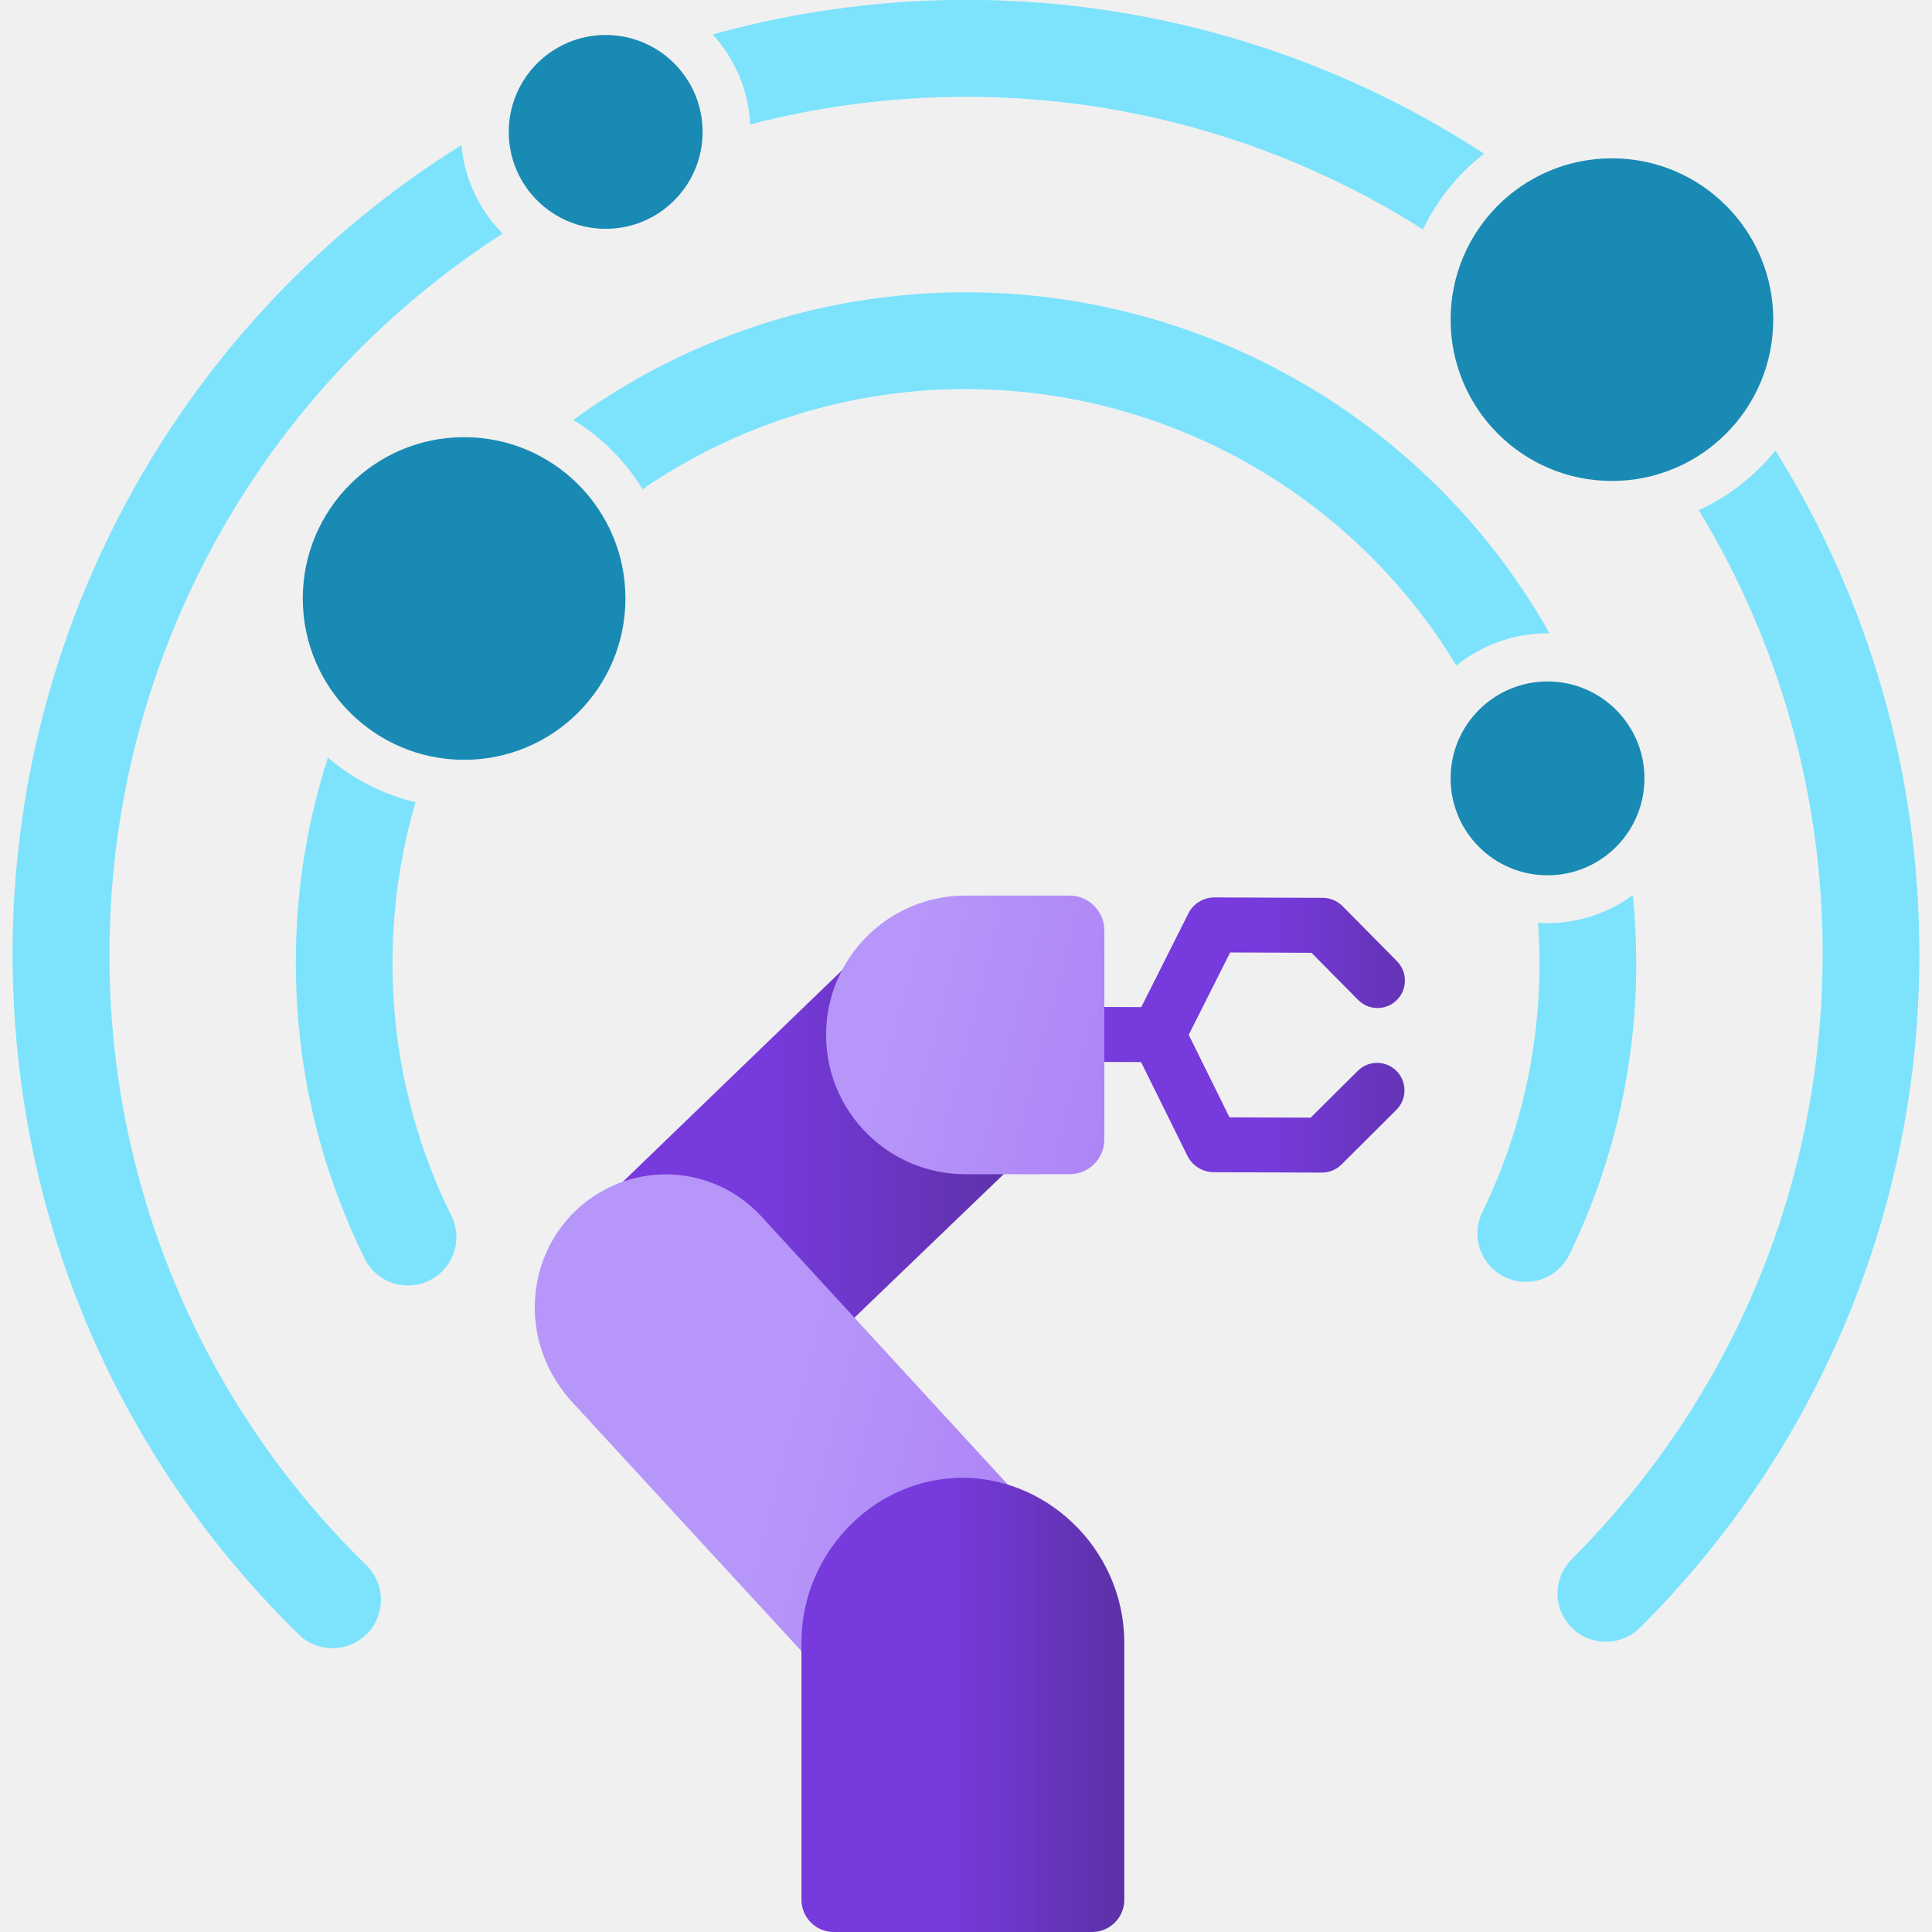
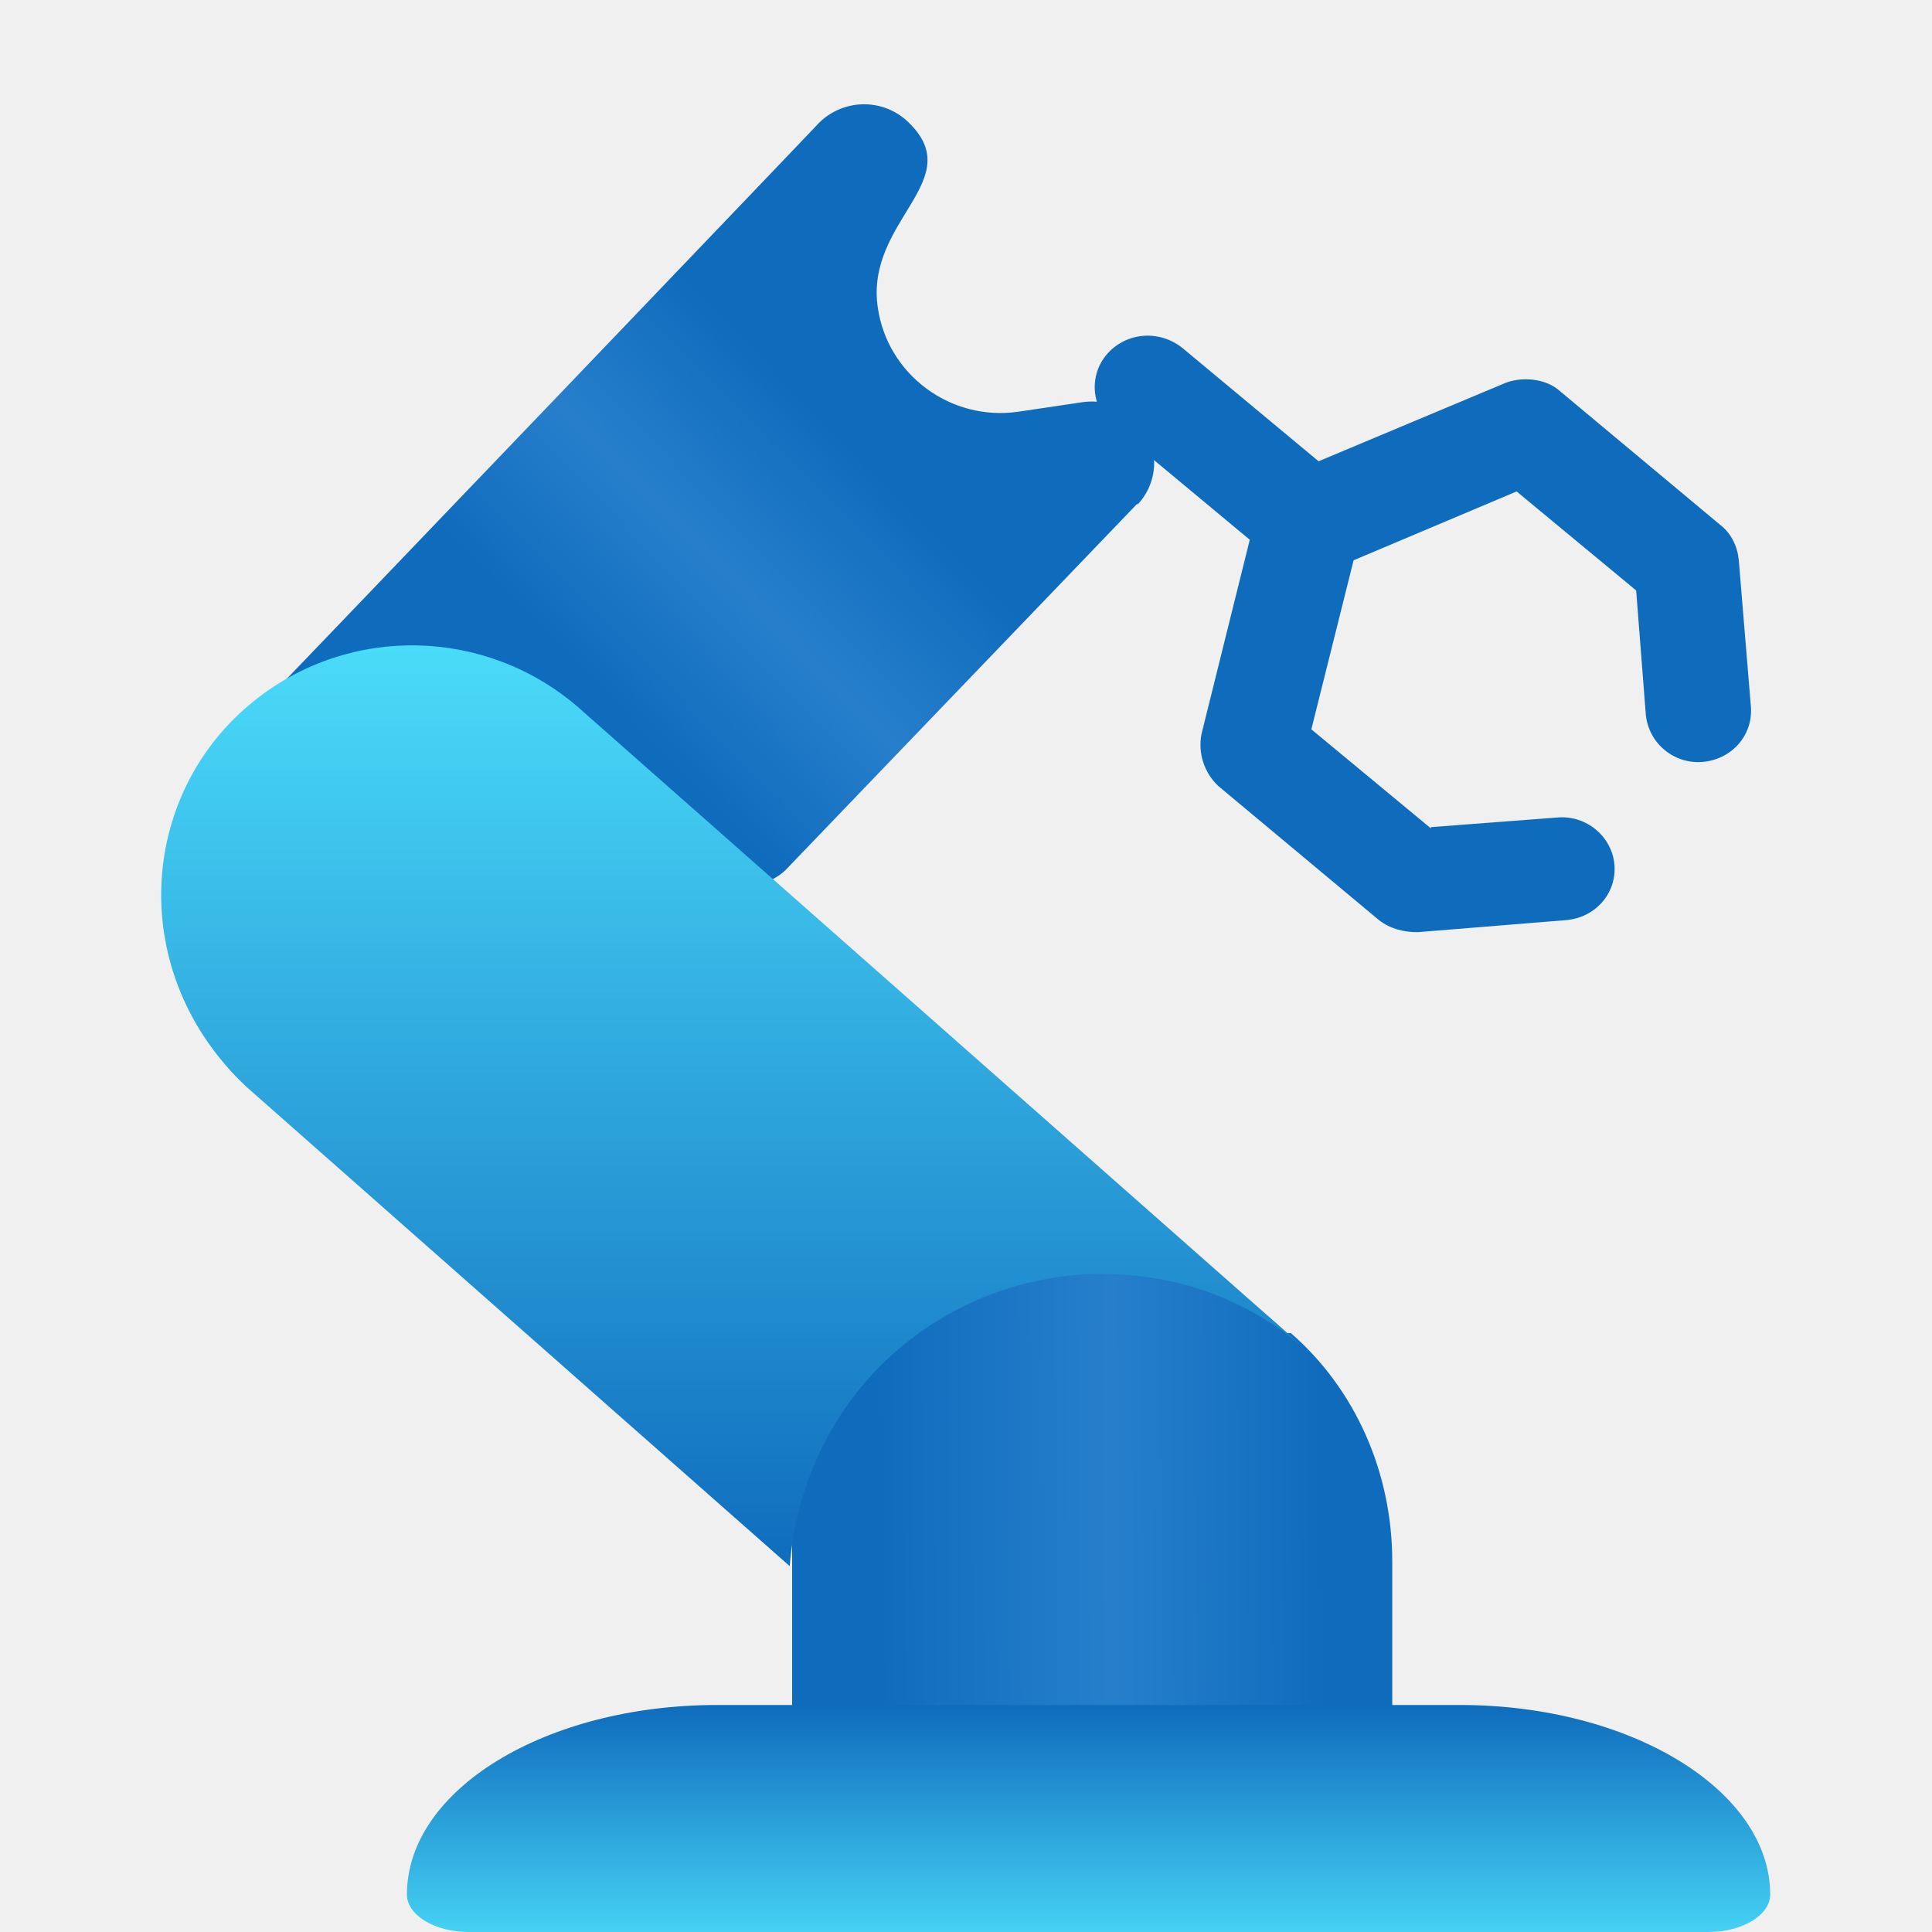
- <svg xmlns="http://www.w3.org/2000/svg" viewBox="0 0 18 18" class="msportalfx-svg-placeholder" role="presentation" focusable="false">
+ <svg xmlns="http://www.w3.org/2000/svg" xmlns:xlink="http://www.w3.org/1999/xlink" viewBox="0 0 16 16" class="msportalfx-svg-placeholder" role="presentation" focusable="false">
  <g>
    <defs>
-       <linearGradient id="dd54709b-2c37-4b3f-a194-c930d72087f6" x1="3.623" y1="10.704" x2="10.176" y2="10.704" gradientUnits="userSpaceOnUse">
-         <stop offset=".533" stop-color="#773adc" />
-         <stop offset="1" stop-color="#552f99" />
+       <linearGradient id="d56ef1f1-2f4e-4106-afae-325ab54bb35e" x1="5.81" y1="-1679.48" x2="12.22" y2="-1679.44" gradientTransform="matrix(1 0 0 -1 0 -1667)" gradientUnits="userSpaceOnUse">
+         <stop offset="0" stop-color="#0f6cbd" />
+         <stop offset=".23" stop-color="#0f6cbd" />
+         <stop offset=".53" stop-color="#277fcc" />
+         <stop offset=".8" stop-color="#0f6cbd" />
+         <stop offset="1" stop-color="#0f6cbd" />
      </linearGradient>
-       <linearGradient id="af75cbb8-3d61-422e-b6f9-c99d4e34e800" x1="641.363" y1="337.099" x2="644.986" y2="334.019" gradientTransform="scale(1 -1) rotate(40.151 799.68 -701.07)" gradientUnits="userSpaceOnUse">
-         <stop offset=".533" stop-color="#773adc" />
-         <stop offset="1" stop-color="#552f99" />
+       <linearGradient id="6dfdf1f9-7439-4e47-809c-ac5d90a95f64" x1="8.13" y1="-1669.64" x2="3.79" y2="-1673.91" gradientTransform="matrix(1 0 0 -1 0 -1667)" gradientUnits="userSpaceOnUse">
+         <stop offset="0" stop-color="#0f6cbd" />
+         <stop offset=".25" stop-color="#0f6cbd" />
+         <stop offset=".49" stop-color="#277fcc" />
+         <stop offset=".72" stop-color="#0f6cbd" />
+         <stop offset="1" stop-color="#0f6cbd" />
      </linearGradient>
-       <linearGradient id="9a84a616-bb65-42b0-b110-1ce7aecba143" x1="3.908" y1="10.713" x2="11.441" y2="12.663" gradientUnits="userSpaceOnUse">
-         <stop offset=".506" stop-color="#b796f9" />
-         <stop offset="1" stop-color="#a67af4" />
+       <linearGradient id="e840f5e4-58e4-459d-a0d0-b15104bd8c82" x1="9.02" y1="-1681.12" x2="9.02" y2="-1683.37" gradientTransform="matrix(1 0 0 -1 0 -1667)" gradientUnits="userSpaceOnUse">
+         <stop offset="0" stop-color="#0f6cbd" />
+         <stop offset="1" stop-color="#50e6ff" />
      </linearGradient>
-       <linearGradient id="4d6cdd75-94be-487b-a64c-9a12b40fea54" x1="6.422" y1="15.884" x2="10.897" y2="15.884" gradientUnits="userSpaceOnUse">
-         <stop offset=".533" stop-color="#773adc" />
-         <stop offset="1" stop-color="#552f99" />
+       <linearGradient id="7814e9cb-67cc-40ea-9984-c56b64ba05ca" x1="6.09" y1="-1671.61" x2="6.09" y2="-1679.96" gradientTransform="matrix(1 0 0 -1 0 -1667)" gradientUnits="userSpaceOnUse">
+         <stop offset="0" stop-color="#50e6ff" />
+         <stop offset="1" stop-color="#0f6cbd" />
      </linearGradient>
+       <linearGradient id="3b8f1108-2754-4607-afd9-a6ec1fb3a7f2" x1="9.02" y1="-1666.16" x2="9.02" y2="-1672.02" xlink:href="#a" />
    </defs>
-     <path d="m7.689 12.537 1.776-1.707a.303.303 0 0 0-.236-.518l-.318.029a.603.603 0 0 1-.654-.546c-.04-.435.482-.607.188-.914a.301.301 0 0 0-.425-.01l-2.774 2.677a.303.303 0 0 0-.009.426.3.3 0 0 0 .424.01.608.608 0 0 1 .774-.057l.867.635a.3.3 0 0 0 .386-.026Z" fill="url(#dd54709b-2c37-4b3f-a194-c930d72087f6)" />
-     <path d="m12.212 10.412.438-.435c.1-.1.262-.099.361.001.099.1.099.262-.001.362l-.512.51a.26.26 0 0 1-.181.075l-1.021-.004a.279.279 0 0 1-.228-.142l-.437-.884-.863-.003a.254.254 0 0 1-.254-.257c0-.141.115-.256.256-.255l.863.003.443-.881a.273.273 0 0 1 .229-.141l1.021.004a.26.26 0 0 1 .181.076l.508.514c.099.1.099.262-.001.362-.1.1-.262.099-.361-.001l-.434-.439-.758-.003-.386.767.38.769.758.003Z" fill="url(#af75cbb8-3d61-422e-b6f9-c99d4e34e800)" />
-     <path d="M7.084 11.323a1.208 1.208 0 0 0-1.552-.178c-.609.402-.754 1.284-.222 1.895l2.398 2.605c.153-.863.9-1.363 1.643-1.292.365.035.7.2.948.468l-3.214-3.497Zm1.91-.383h.971a.324.324 0 0 0 .324-.324V8.669a.325.325 0 0 0-.323-.325h-.971a1.298 1.298 0 0 0-.001 2.596Z" fill="url(#9a84a616-bb65-42b0-b110-1ce7aecba143)" />
-     <path d="M8.896 13.77c-.775.038-1.42.702-1.429 1.519v2.41c0 .166.135.301.301.301h2.406a.301.301 0 0 0 .301-.301v-2.41c-.011-.875-.751-1.56-1.579-1.519Z" fill="url(#4d6cdd75-94be-487b-a64c-9a12b40fea54)" />
-     <path d="M15.244 8.966c0-.212-.011-.421-.031-.627a1.342 1.342 0 0 1-.796.262c-.03 0-.059-.003-.088-.004a5.293 5.293 0 0 1-.524 2.709.451.451 0 0 0 .81.396c.418-.856.63-1.777.63-2.736Zm-11.587 0c0-.518.076-1.018.214-1.492a1.956 1.956 0 0 1-.816-.416 6.21 6.21 0 0 0-.299 1.908c0 .959.212 1.88.63 2.736a.451.451 0 1 0 .809-.396 5.294 5.294 0 0 1-.538-2.341ZM9 .902c1.564 0 3.024.454 4.257 1.235.133-.277.329-.518.57-.705A8.83 8.83 0 0 0 6.64.321c.204.224.333.516.349.838A7.985 7.985 0 0 1 9 .902Zm5.437 4.999A6.248 6.248 0 0 0 9 2.723c-1.366 0-2.63.442-3.659 1.189.263.161.485.383.646.646A5.314 5.314 0 0 1 9 3.625a5.345 5.345 0 0 1 4.569 2.576c.232-.188.527-.3.848-.3h.02ZM.117 8.883c0 2.406.946 4.659 2.665 6.344a.45.45 0 0 0 .632-.644 7.923 7.923 0 0 1-2.394-5.7 7.98 7.98 0 0 1 3.663-6.707 1.341 1.341 0 0 1-.384-.824A8.88 8.88 0 0 0 .117 8.883Zm16.424-4.686c-.19.237-.435.428-.714.556a7.933 7.933 0 0 1 1.154 4.13c0 2.132-.83 4.136-2.338 5.644a.45.45 0 1 0 .637.637 8.824 8.824 0 0 0 2.602-6.281 8.826 8.826 0 0 0-1.341-4.686Z" fill="#7de3fc" />
-     <path d="M4.324 4.073a1.503 1.503 0 1 0 0 3.006 1.503 1.503 0 0 0 0-3.006ZM5.642.326a.903.903 0 1 0 .002 1.806.903.903 0 0 0-.002-1.806Zm9.376 1.149a1.503 1.503 0 1 0 0 3.006 1.503 1.503 0 0 0 0-3.006Zm-.601 4.874a.903.903 0 1 0 .002 1.806.903.903 0 0 0-.002-1.806Z" fill="#198ab3" />
+     <path d="m11.85 6.85 1.05-.08c.24-.02.45.16.47.39.02.24-.16.44-.4.46l-1.23.1c-.12 0-.23-.03-.32-.1l-1.33-1.11a.469.469 0 0 1-.14-.43l.4-1.61-1.13-.94a.418.418 0 0 1-.05-.6c.16-.18.43-.2.62-.05l1.13.94 1.55-.65c.13-.05.33-.04.45.07l1.33 1.11c.09.07.14.18.15.29l.1 1.21c.02.24-.16.44-.4.46a.436.436 0 0 1-.47-.39l-.08-1.03-.99-.82-1.35.57-.35 1.4.99.82Z" fill="#0f6cbd" />
+     <path d="M10.66 11.04c-.45-.41-2.01-1.65-2.62-1.65L5.62 11.4l.94 1.35v2.27c0 .28.22.51.5.51h3.97c.28 0 .5-.22.5-.51v-2.09c0-.74-.31-1.43-.84-1.89Z" fill="url(#d56ef1f1-2f4e-4106-afae-325ab54bb35e)" />
+     <path d="M9.42 4.17 6.53 7.18c-.08.09-.19.14-.3.15a.44.44 0 0 1-.35-.08l-1.54-.99c-.42-.27-.97-.2-1.32.16-.2.2-.52.21-.73.02a.487.487 0 0 1-.02-.71c.09-.09 4.61-4.81 4.51-4.71.2-.2.52-.21.73-.02.53.49-.35.82-.24 1.55.08.55.6.94 1.16.86l.54-.08c.22-.03.43.08.53.27.1.19.07.42-.08.58Z" fill="url(#6dfdf1f9-7439-4e47-809c-ac5d90a95f64)" />
+     <path d="M12.1 14.12H5.94c-1.42 0-2.57.7-2.57 1.57 0 .17.23.31.51.31h10.27c.28 0 .51-.14.51-.31 0-.86-1.15-1.57-2.57-1.57Z" fill="url(#e840f5e4-58e4-459d-a0d0-b15104bd8c82)" />
+     <path d="M10.82 11.18c-.47-.41-1.06-.63-1.69-.63-1.28 0-2.47.95-2.59 2.42L2.04 9c-1-.94-.9-2.43.07-3.2.79-.63 1.91-.6 2.67.05l6.04 5.33s.01 0 .02.01h-.02Z" fill="url(#7814e9cb-67cc-40ea-9984-c56b64ba05ca)" />
+     <path d="M8.44 4.88 7.2 3.8c-.91-.79-.99-2.17-.18-3.07.8-.89 2.2-.99 3.13-.19l1.24 1.08c.23.2.25.54.05.77L9.23 4.83c-.2.22-.55.25-.78.05Z" fill="url(#3b8f1108-2754-4607-afd9-a6ec1fb3a7f2)" />
  </g>
  <style>.msportalfx-svg-c01{fill:#fff}.msportalfx-svg-c02{fill:#e5e5e5}.msportalfx-svg-c03{fill:#a0a1a2}.msportalfx-svg-c04{fill:#7a7a7a}.msportalfx-svg-c05{fill:#3e3e3e}.msportalfx-svg-c06{fill:#1e1e1e}.msportalfx-svg-c07{fill:#0f0f0f}.msportalfx-svg-c08{fill:#ba141a}.msportalfx-svg-c09{fill:#dd5900}.msportalfx-svg-c10{fill:#ff8c00}.msportalfx-svg-c11{fill:#fcd116}.msportalfx-svg-c12{fill:#fee087}.msportalfx-svg-c13{fill:#b8d432}.msportalfx-svg-c14,.msportalfx-svg-c32{fill:#57a300}.msportalfx-svg-c15{fill:#59b4d9}.msportalfx-svg-c16{fill:#3999c6}.msportalfx-svg-c17{fill:#804998}.msportalfx-svg-c18{fill:#ec008c}.msportalfx-svg-c19{fill:#0072c6}.msportalfx-svg-c20{fill:#68217a}.msportalfx-svg-c21{fill:#00188f}.msportalfx-svg-c22{fill:#e81123}.fxs-mode-light .msportalfx-svg-c22{fill:#a4262c}.msportalfx-svg-c23{fill:#cae3f3}.msportalfx-svg-c24{fill:#59aed3}.msportalfx-svg-c25{fill:#4c3b12}.msportalfx-svg-c26{fill:#be9555}.msportalfx-svg-c27{fill:#4f4d52}.msportalfx-svg-c28{fill:#ef6f59}.msportalfx-svg-c29{fill:#f7cb64}.msportalfx-svg-c30{fill:#fdd8db}.msportalfx-svg-c31{fill:#f6ffec}.msportalfx-svg-c33{fill:#8a2da5}.msportalfx-svg-c34{fill:#e00b1c}.msportalfx-svg-c35{fill:#015cda}.msportalfx-svg-c36{fill:#5db300}.msportalfx-svg-c97{fill:#ffb900}.msportalfx-svg-c98{fill:#00a4ef}.msportalfx-svg-c99{fill:#f25022}.msportalfx-inverted-theme .msportalfx-svg-c05,.fxs-theme-dark .msportalfx-svg-c05{fill:#777}.msportalfx-inverted-theme .msportalfx-svg-c07,.fxs-theme-dark .msportalfx-svg-c07{fill:#f2f2f2}.msportalfx-svg-palette-white{fill:#fff}.msportalfx-svg-palette-blue{fill:#015cda}.msportalfx-svg-palette-black{fill:#1e1e1e}.msportalfx-svg-palette-green{fill:#57a300}.msportalfx-svg-palette-gray{fill:#a0a1a2}.msportalfx-svg-palette-inherit{fill:inherit}.msportalfx-svg-badge{position:absolute;left:0;bottom:0;min-height:10px;min-width:10px}.fxc-menu-icon&gt;.msportalfx-svg-badge{left:-2px;bottom:-2px;min-height:8px;min-width:8px}.msportalfx-svg-disabled{filter:grayscale(100%)}.msportalfx-svg-loading-square{animation:ProgressFlagAnimation 1.45s infinite ease-in-out;transform-origin:50%}.msportalfx-svg-loading-square:nth-child(1){animation-delay:0s}.msportalfx-svg-loading-square:nth-child(2){animation-delay:.2s}.msportalfx-svg-loading-square:nth-child(3){animation-delay:.4s}@keyframes ProgressFlagAnimation{0%{transform:scale(1);opacity:.3}36.1%{transform:scale(1.06);opacity:1}50%{transform:scale(1.06);opacity:1}86.1%{transform:scale(1);opacity:.3}}.msportalfx-svg-flip-horizontal&gt;svg,svg.msportalfx-svg-flip-horizontal{transform:scaleX(-1)}.msportalfx-svg-fabric-rotate360{animation:ImageRotation 1.3s cubic-bezier(.53,.21,.29,.67) infinite}@keyframes ImageRotation{0%{transform:rotate(-45deg)}100%{transform:rotate(315deg)}}.fxs-svg-number .msportalfx-font-bold{font-size:10px;fill:#0065ad}.fxs-svg-number .fxs-svg-circle{stroke-width:0%;fill:#0078d4}.fxs-svg-number .fxs-svg-text{fill:#fff;font-size:10px}.fxs-svg-number.msportalfx-svg-disabled{filter:grayscale(0%)}.fxs-svg-number.msportalfx-svg-disabled .fxs-svg-circle{fill:#fff;stroke-width:1px;stroke:#949494}.fxs-svg-number.msportalfx-svg-disabled .fxs-svg-text{fill:#949494}.fxs-theme-dark .fxs-svg-number .fxs-svg-text{fill:#0f0f0f}.fxs-theme-dark .fxs-svg-number .fxs-svg-circle{stroke-width:0%;fill:#0078d4}.fxs-theme-dark .fxs-svg-number.msportalfx-svg-disabled .fxs-svg-circle{fill:#0f0f0f;stroke-width:1px;stroke:#949494}.fxs-theme-dark .fxs-svg-number.msportalfx-svg-disabled .fxs-svg-text{fill:#949494}</style>
</svg>
